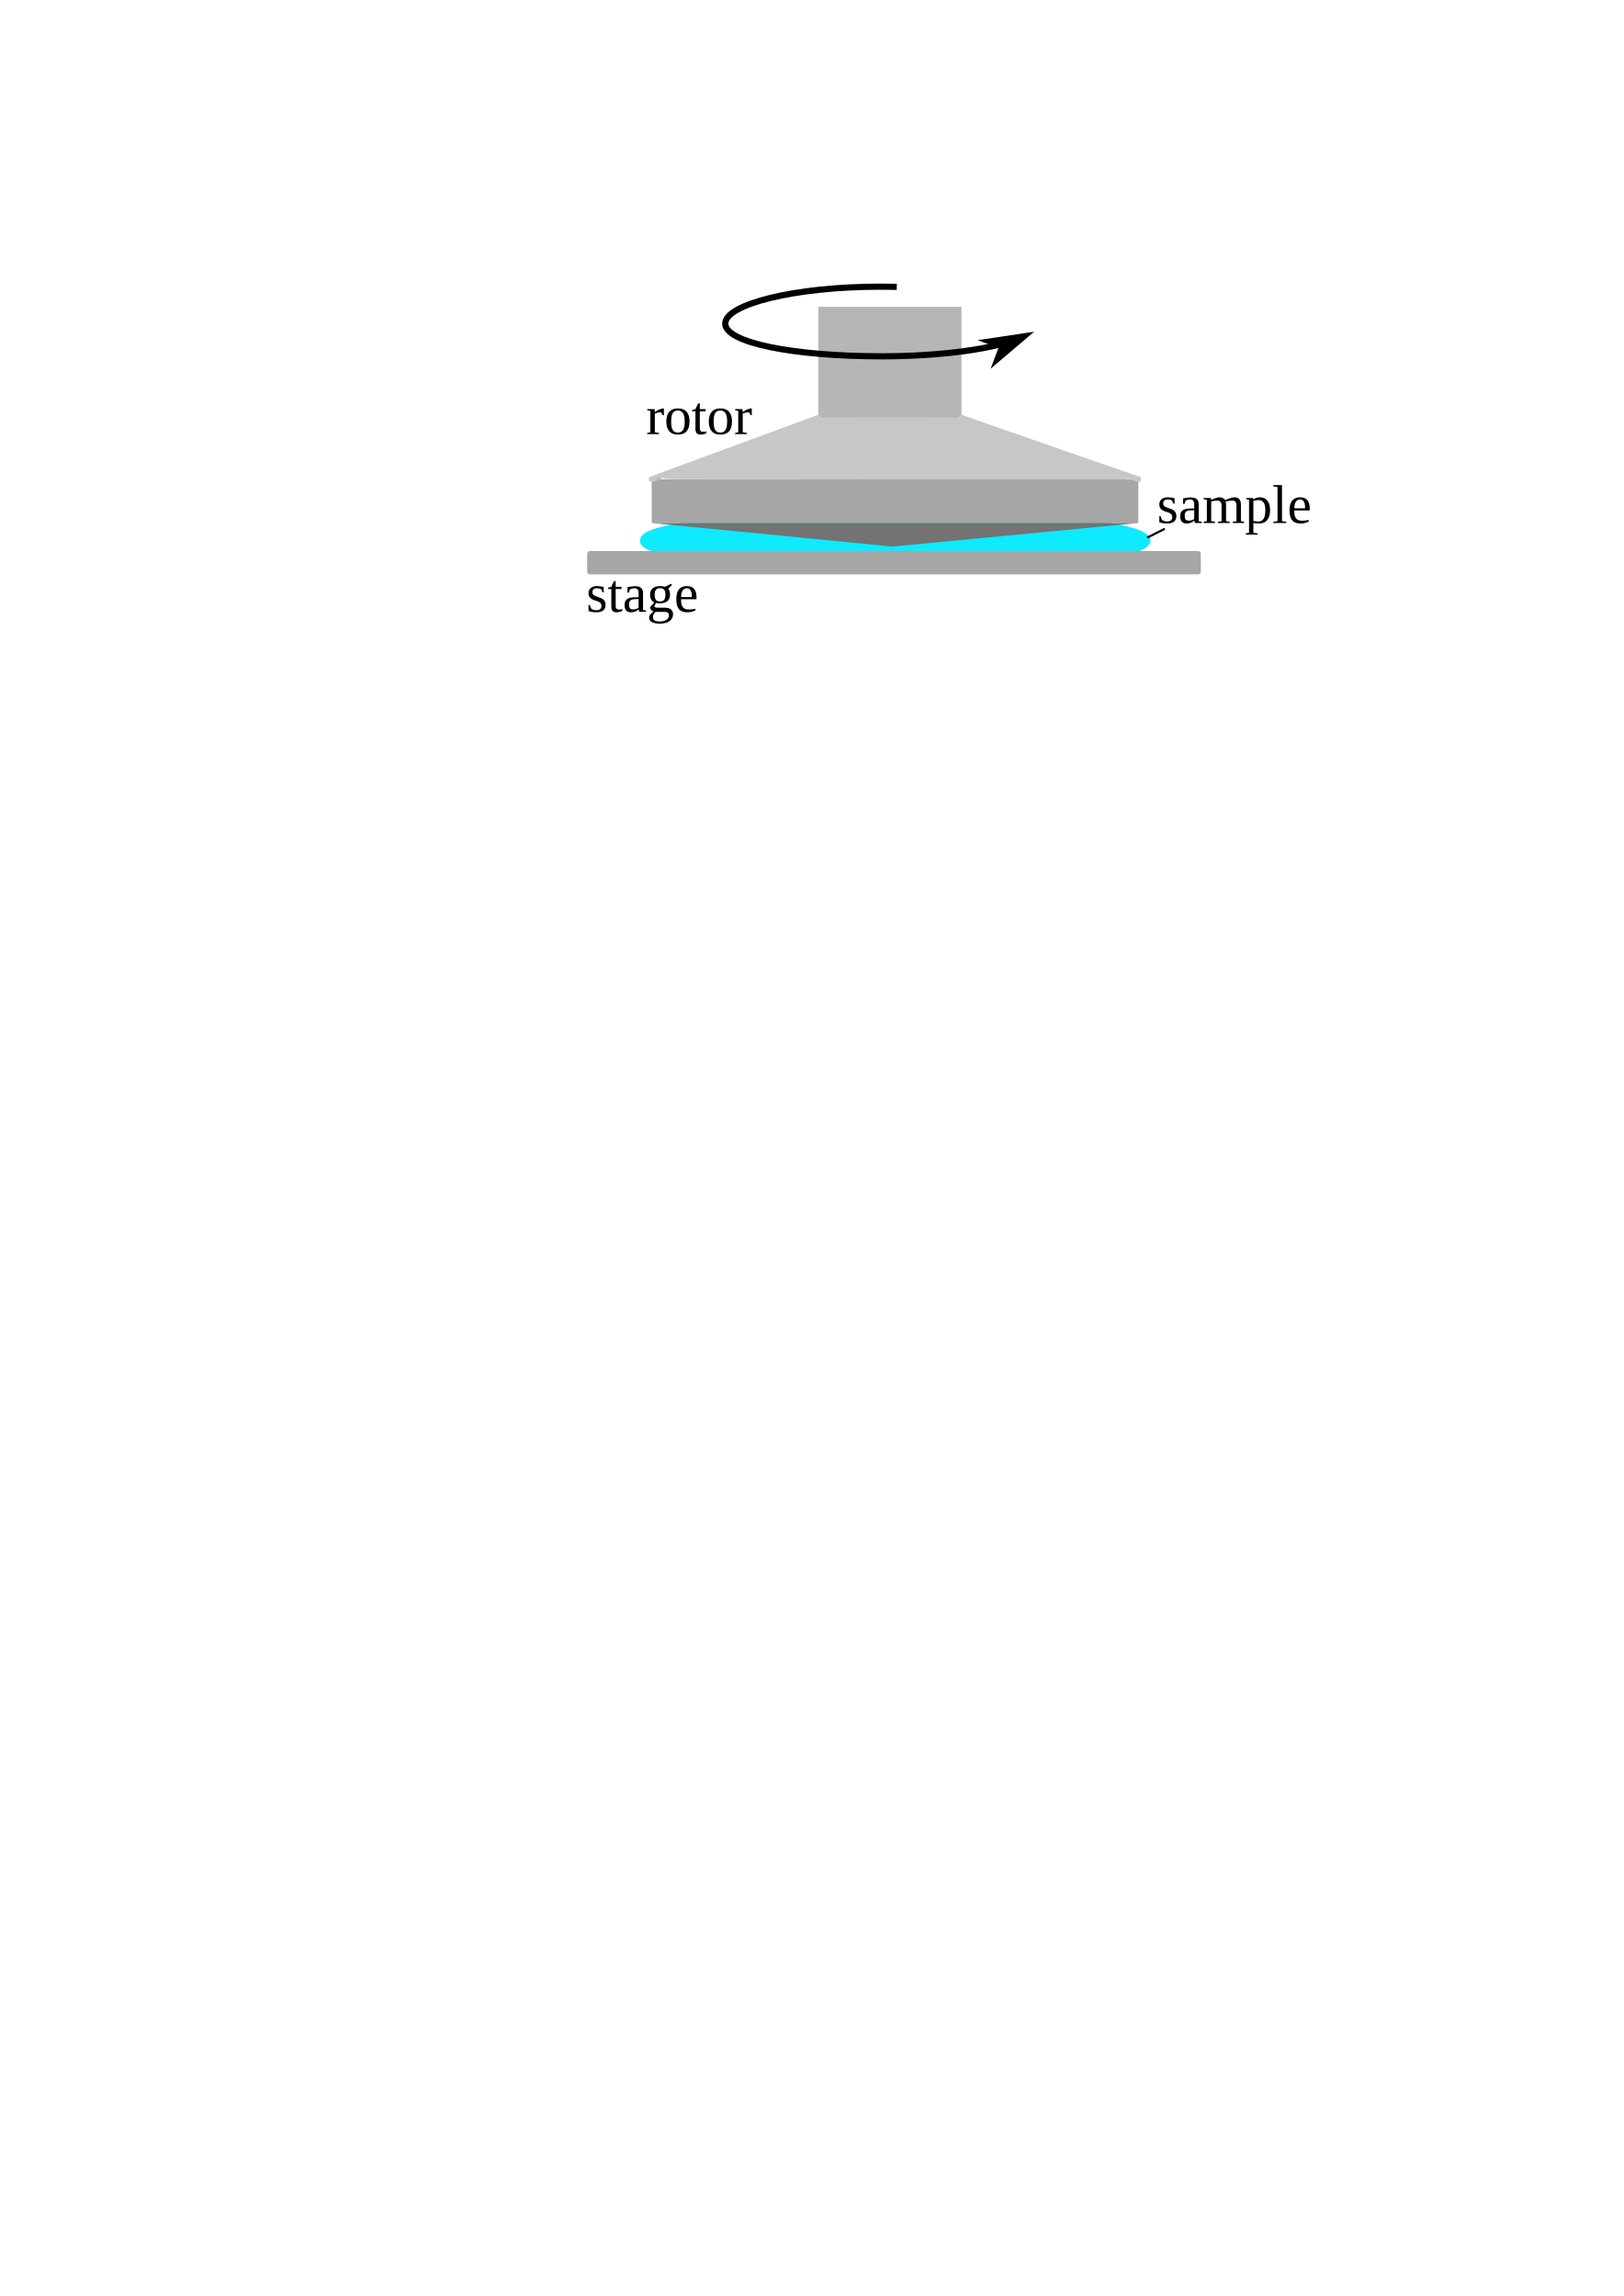
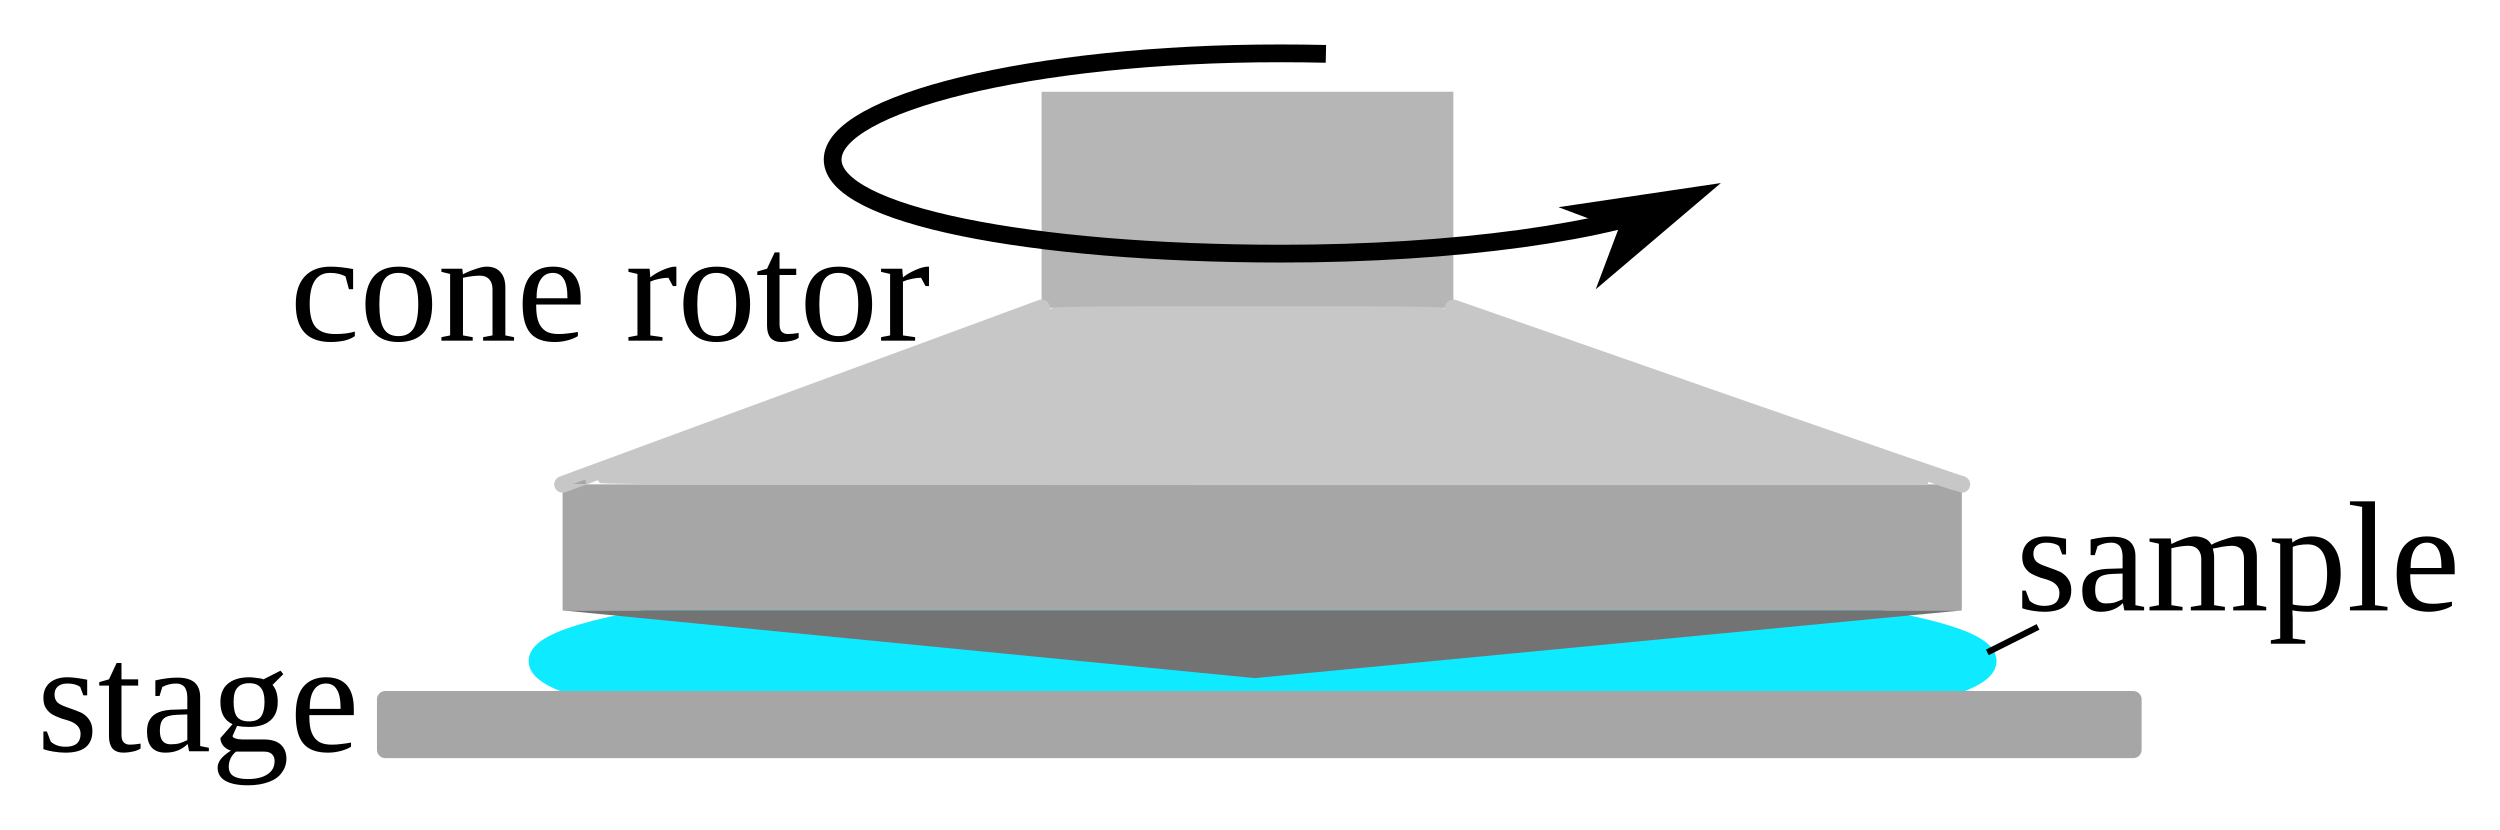
- <svg xmlns="http://www.w3.org/2000/svg" width="210mm" height="297mm" viewBox="0 0 210 297" version="1.1" id="svg8">
+ <svg xmlns="http://www.w3.org/2000/svg" width="112.443mm" height="37.313mm" viewBox="0 0 112.443 37.313" version="1.1" id="svg8">
  <defs id="defs2">
-     <marker orient="auto" refY="0.0" refX="0.0" id="Arrow1Mstart" style="overflow:visible">
-       <path id="path851" d="M 0.0,0.0 L 5.0,-5.0 L -12.5,0.0 L 5.0,5.0 L 0.0,0.0 z " style="fill-rule:evenodd;stroke:#000000;stroke-width:1pt;stroke-opacity:1;fill:#000000;fill-opacity:1" transform="scale(0.4) translate(10,0)" />
+     <marker orient="auto" refY="0" refX="0" id="Arrow1Mstart" style="overflow:visible">
+       <path id="path851" d="M 0,0 5,-5 -12.5,0 5,5 Z" style="fill:#000000;fill-opacity:1;fill-rule:evenodd;stroke:#000000;stroke-width:1pt;stroke-opacity:1" transform="matrix(0.4,0,0,0.4,4,0)" />
    </marker>
-     <marker orient="auto" refY="0.0" refX="0.0" id="Arrow1Mend" style="overflow:visible;">
-       <path id="path854" d="M 0.0,0.0 L 5.0,-5.0 L -12.5,0.0 L 5.0,5.0 L 0.0,0.0 z " style="fill-rule:evenodd;stroke:#000000;stroke-width:1pt;stroke-opacity:1;fill:#000000;fill-opacity:1" transform="scale(0.4) rotate(180) translate(10,0)" />
+     <marker orient="auto" refY="0" refX="0" id="Arrow1Mend" style="overflow:visible">
+       <path id="path854" d="M 0,0 5,-5 -12.5,0 5,5 Z" style="fill:#000000;fill-opacity:1;fill-rule:evenodd;stroke:#000000;stroke-width:1pt;stroke-opacity:1" transform="matrix(-0.4,0,0,-0.4,-4,0)" />
    </marker>
-     <marker orient="auto" refY="0.0" refX="0.0" id="Arrow1Send" style="overflow:visible;">
-       <path id="path860" d="M 0.0,0.0 L 5.0,-5.0 L -12.5,0.0 L 5.0,5.0 L 0.0,0.0 z " style="fill-rule:evenodd;stroke:#000000;stroke-width:1pt;stroke-opacity:1;fill:#000000;fill-opacity:1" transform="scale(0.2) rotate(180) translate(6,0)" />
+     <marker orient="auto" refY="0" refX="0" id="Arrow1Send" style="overflow:visible">
+       <path id="path860" d="M 0,0 5,-5 -12.5,0 5,5 Z" style="fill:#000000;fill-opacity:1;fill-rule:evenodd;stroke:#000000;stroke-width:1pt;stroke-opacity:1" transform="matrix(-0.2,0,0,-0.2,-1.2,0)" />
    </marker>
-     <marker orient="auto" refY="0.0" refX="0.0" id="Arrow1Lend" style="overflow:visible;">
-       <path id="path848" d="M 0.0,0.0 L 5.0,-5.0 L -12.5,0.0 L 5.0,5.0 L 0.0,0.0 z " style="fill-rule:evenodd;stroke:#000000;stroke-width:1pt;stroke-opacity:1;fill:#000000;fill-opacity:1" transform="scale(0.8) rotate(180) translate(12.5,0)" />
+     <marker orient="auto" refY="0" refX="0" id="Arrow1Lend" style="overflow:visible">
+       <path id="path848" d="M 0,0 5,-5 -12.5,0 5,5 Z" style="fill:#000000;fill-opacity:1;fill-rule:evenodd;stroke:#000000;stroke-width:1pt;stroke-opacity:1" transform="matrix(-0.8,0,0,-0.8,-10,0)" />
    </marker>
  </defs>
-   <g id="layer1">
+   <g id="layer1" transform="translate(-58.98523,-40.20258)">
    <ellipse ry="3.524" rx="32.556" cy="69.934" cx="115.773" id="path923" style="fill:#0eeaff;fill-opacity:1;stroke:#0eeaff;stroke-width:0.915;stroke-linecap:square;stroke-linejoin:round;stroke-miterlimit:4;stroke-dasharray:none;stroke-opacity:1;paint-order:markers fill stroke" />
    <rect style="fill:#a6a6a6;fill-opacity:1;stroke:none;stroke-width:0.75;stroke-linejoin:round;paint-order:markers fill stroke" id="rect833" width="62.933" height="5.67" x="84.289" y="61.988" />
-     <rect style="fill:#b6b6b6;fill-opacity:1;stroke:none;stroke-width:0.75;stroke-linejoin:round;paint-order:markers fill stroke" id="rect835" width="18.521" height="14.363" x="105.833" y="39.688" />
-     <path style="fill:none;stroke:#c7c7c7;stroke-width:0.75;stroke-linecap:round;stroke-linejoin:round;stroke-opacity:1;fill-opacity:1;stroke-miterlimit:4;stroke-dasharray:none" d="m 84.289,61.988 21.545,-7.938 m 18.521,10e-7 c 22.679,7.938 22.868,7.938 22.868,7.938" id="path837" />
+     <rect style="fill:#b6b6b6;fill-opacity:1;stroke:none;stroke-width:0.617;stroke-linejoin:round;paint-order:markers fill stroke" id="rect835" width="18.521" height="9.721" x="105.833" y="44.329" />
+     <path style="fill:none;fill-opacity:1;stroke:#c7c7c7;stroke-width:0.75;stroke-linecap:round;stroke-linejoin:round;stroke-miterlimit:4;stroke-dasharray:none;stroke-opacity:1" d="m 84.289,61.988 21.545,-7.938 m 18.521,10e-7 c 22.679,7.938 22.868,7.938 22.868,7.938" id="path837" />
    <path style="fill:#000000;fill-opacity:0;stroke:none;stroke-width:2.025;stroke-linejoin:round;stroke-opacity:1;paint-order:markers fill stroke" d="m 323.372,233.637 c 0.164,-0.163 17.846,-6.752 39.294,-14.643 l 38.996,-14.346 33.504,0.024 33.504,0.024 41.786,14.592 41.786,14.592 -114.583,0.027 c -63.021,0.015 -114.449,-0.107 -114.286,-0.27 z" id="path839" transform="scale(0.2645833)" />
    <rect style="fill:#a6a6a6;fill-opacity:1;stroke:#a6a6a6;stroke-width:0.75;stroke-linejoin:round;stroke-opacity:1;paint-order:markers fill stroke" id="rect841" width="78.619" height="2.268" x="76.315" y="71.658" />
-     <path id="path1134" style="fill:none;fill-opacity:1;stroke:#000000;stroke-width:0.799;stroke-linejoin:round;stroke-miterlimit:4;stroke-dasharray:none;stroke-opacity:1;marker-start:url(#Arrow1Mstart);paint-order:markers fill stroke" d="m 132.316,43.566 c -3.416,1.549 -10.545,2.529 -18.358,2.525 -11.273,-0.007 -20.159,-1.744 -20.158,-4.232 0.001,-2.488 8.889,-4.783 20.162,-4.777 0.676,3.89e-4 1.351,0.008 2.024,0.023" />
+     <path id="path1134" style="fill:none;fill-opacity:1;stroke:#000000;stroke-width:0.799;stroke-linejoin:round;stroke-miterlimit:4;stroke-dasharray:none;stroke-opacity:1;marker-start:url(#Arrow1Mstart);paint-order:markers fill stroke" d="m 134.951,49.086 c -3.416,1.549 -10.545,2.529 -18.358,2.525 -11.273,-0.007 -20.159,-1.744 -20.158,-4.232 0.001,-2.488 8.889,-4.783 20.162,-4.777 0.676,3.89e-4 1.351,0.008 2.024,0.023" />
    <path style="fill:none;stroke:none;stroke-width:0.265px;stroke-linecap:butt;stroke-linejoin:miter;stroke-opacity:1" d="m 84.289,67.658 v 0" id="path1275" />
    <path style="fill:none;stroke:none;stroke-width:0.265px;stroke-linecap:butt;stroke-linejoin:miter;stroke-opacity:1" d="m 147.222,67.658 3.825,2.722" id="path1277" />
    <path style="fill:none;stroke:none;stroke-width:0.265px;stroke-linecap:butt;stroke-linejoin:miter;stroke-opacity:1" d="M 84.289,67.658 82.173,70.505" id="path1279" />
    <path style="fill:none;fill-opacity:1;stroke:none;stroke-width:1.344;stroke-linejoin:round;stroke-miterlimit:4;stroke-dasharray:none;stroke-opacity:1;paint-order:markers fill stroke" d="m 282.446,270.006 c -0.524,-1.956 -0.321,-8.206 0.294,-9.04 0.556,-0.754 9.933,-0.797 149.716,-0.683 l 149.123,0.121 v 5.216 5.216 l -149.423,0.119 -149.423,0.119 z" id="path1281" transform="scale(0.2645833)" />
    <path style="fill:none;fill-opacity:1;stroke:none;stroke-width:0.238;stroke-linejoin:round;stroke-miterlimit:4;stroke-dasharray:none;stroke-opacity:1;paint-order:markers fill stroke" d="m 327.196,257.868 v -2.137 h 89.562 89.562 v 2.137 2.137 h -89.562 -89.562 z" id="path1283" transform="scale(0.2645833)" />
    <path style="fill:none;fill-opacity:1;stroke:none;stroke-width:0.238;stroke-linejoin:round;stroke-miterlimit:4;stroke-dasharray:none;stroke-opacity:1;paint-order:markers fill stroke" d="m 327.196,257.868 v -2.137 h 89.562 89.562 v 2.137 2.137 h -89.562 -89.562 z" id="path1285" transform="scale(0.2645833)" />
    <path style="fill:none;fill-opacity:1;stroke:none;stroke-width:0.238;stroke-linejoin:round;stroke-miterlimit:4;stroke-dasharray:none;stroke-opacity:1;paint-order:markers fill stroke" d="m 327.196,257.868 v -2.137 h 89.562 89.562 v 2.137 2.137 h -89.562 -89.562 z" id="path1287" transform="scale(0.2645833)" />
    <path style="fill:none;fill-opacity:1;stroke:none;stroke-width:0.238;stroke-linejoin:round;stroke-miterlimit:4;stroke-dasharray:none;stroke-opacity:1;paint-order:markers fill stroke" d="m 327.196,257.868 v -2.137 h 89.562 89.562 v 2.137 2.137 h -89.562 -89.562 z" id="path1289" transform="scale(0.2645833)" />
    <path style="fill:#a6a6a6;fill-opacity:1;stroke:none;stroke-width:0.238;stroke-linejoin:round;stroke-miterlimit:4;stroke-dasharray:none;stroke-opacity:1;paint-order:markers fill stroke" d="m 321.407,233.83 c 0.548,-0.206 1.005,-0.365 1.015,-0.352 0.01,0.013 0.043,0.184 0.073,0.38 l 0.055,0.356 -1.07,-0.004 -1.07,-0.004 z" id="path1323" transform="scale(0.2645833)" />
-     <text xml:space="preserve" style="font-size:7.056px;line-height:1.25;font-family:'Times New Roman';-inkscape-font-specification:'Times New Roman, ';letter-spacing:0px;stroke-width:0.265" x="75.821" y="79.137" id="text1329">
-       <tspan id="tspan1327" x="75.821" y="79.137" style="font-size:7.056px;stroke-width:0.265">stage</tspan>
+     <text xml:space="preserve" style="font-size:7.056px;line-height:1.25;font-family:'Times New Roman';-inkscape-font-specification:'Times New Roman, ';letter-spacing:0px;stroke-width:0.265" x="60.641" y="73.993" id="text1329">
+       <tspan id="tspan1327" x="60.641" y="73.993" style="font-size:7.056px;stroke-width:0.265">stage</tspan>
    </text>
    <text id="text1329-6" y="67.657" x="149.643" style="font-size:7.056px;line-height:1.25;font-family:'Times New Roman';-inkscape-font-specification:'Times New Roman, ';letter-spacing:0px;stroke-width:0.265" xml:space="preserve">
      <tspan style="font-size:7.056px;stroke-width:0.265" y="67.657" x="149.643" id="tspan1327-1">sample</tspan>
    </text>
    <path style="fill:none;stroke:#000000;stroke-width:0.28px;stroke-linecap:butt;stroke-linejoin:miter;stroke-opacity:1" d="m 150.65,68.399 c -2.281,1.146 -2.281,1.146 -2.281,1.146" id="path1349" />
-     <text xml:space="preserve" style="font-size:7.056px;line-height:1.25;font-family:'Times New Roman';-inkscape-font-specification:'Times New Roman, ';letter-spacing:0px;stroke-width:0.265" x="83.565" y="56.153" id="text1353">
-       <tspan id="tspan1351" x="83.565" y="56.153" style="font-size:7.056px;stroke-width:0.265">rotor</tspan>
+     <text xml:space="preserve" style="font-size:7.056px;line-height:1.25;font-family:'Times New Roman';-inkscape-font-specification:'Times New Roman, ';letter-spacing:0px;stroke-width:0.265" x="72.023" y="55.526" id="text1353">
+       <tspan id="tspan1351" x="72.023" y="55.526" style="font-size:7.056px;stroke-width:0.265">cone rotor</tspan>
    </text>
-     <path id="path893" d="m 84.289,67.658 31.123,3.044 31.81,-3.044 H 84.289" style="fill:#737373;stroke:none;stroke-width:0.265px;stroke-linecap:butt;stroke-linejoin:miter;stroke-opacity:1;fill-opacity:1" />
+     <path id="path893" d="m 84.289,67.658 31.123,3.044 31.81,-3.044 H 84.289" style="fill:#737373;fill-opacity:1;stroke:none;stroke-width:0.265px;stroke-linecap:butt;stroke-linejoin:miter;stroke-opacity:1" />
    <path transform="scale(0.2645833)" id="path919" d="m 325.114,233.6 c 0.461,-0.186 17.661,-6.527 38.222,-14.092 22.936,-8.438 37.599,-14.001 37.94,-14.393 0.541,-0.621 1.513,-0.64 33.81,-0.64 32.708,0 33.262,0.011 33.81,0.663 0.516,0.614 12.686,4.938 68.786,24.437 l 12.573,4.37 -112.99,-0.004 c -76.202,-0.003 -112.717,-0.114 -112.151,-0.342 z" style="fill:#c7c7c7;fill-opacity:1;stroke:#c7c7c7;stroke-width:0.95;stroke-linecap:square;stroke-linejoin:round;stroke-miterlimit:4;stroke-dasharray:none;stroke-opacity:1;paint-order:markers fill stroke" />
  </g>
</svg>
